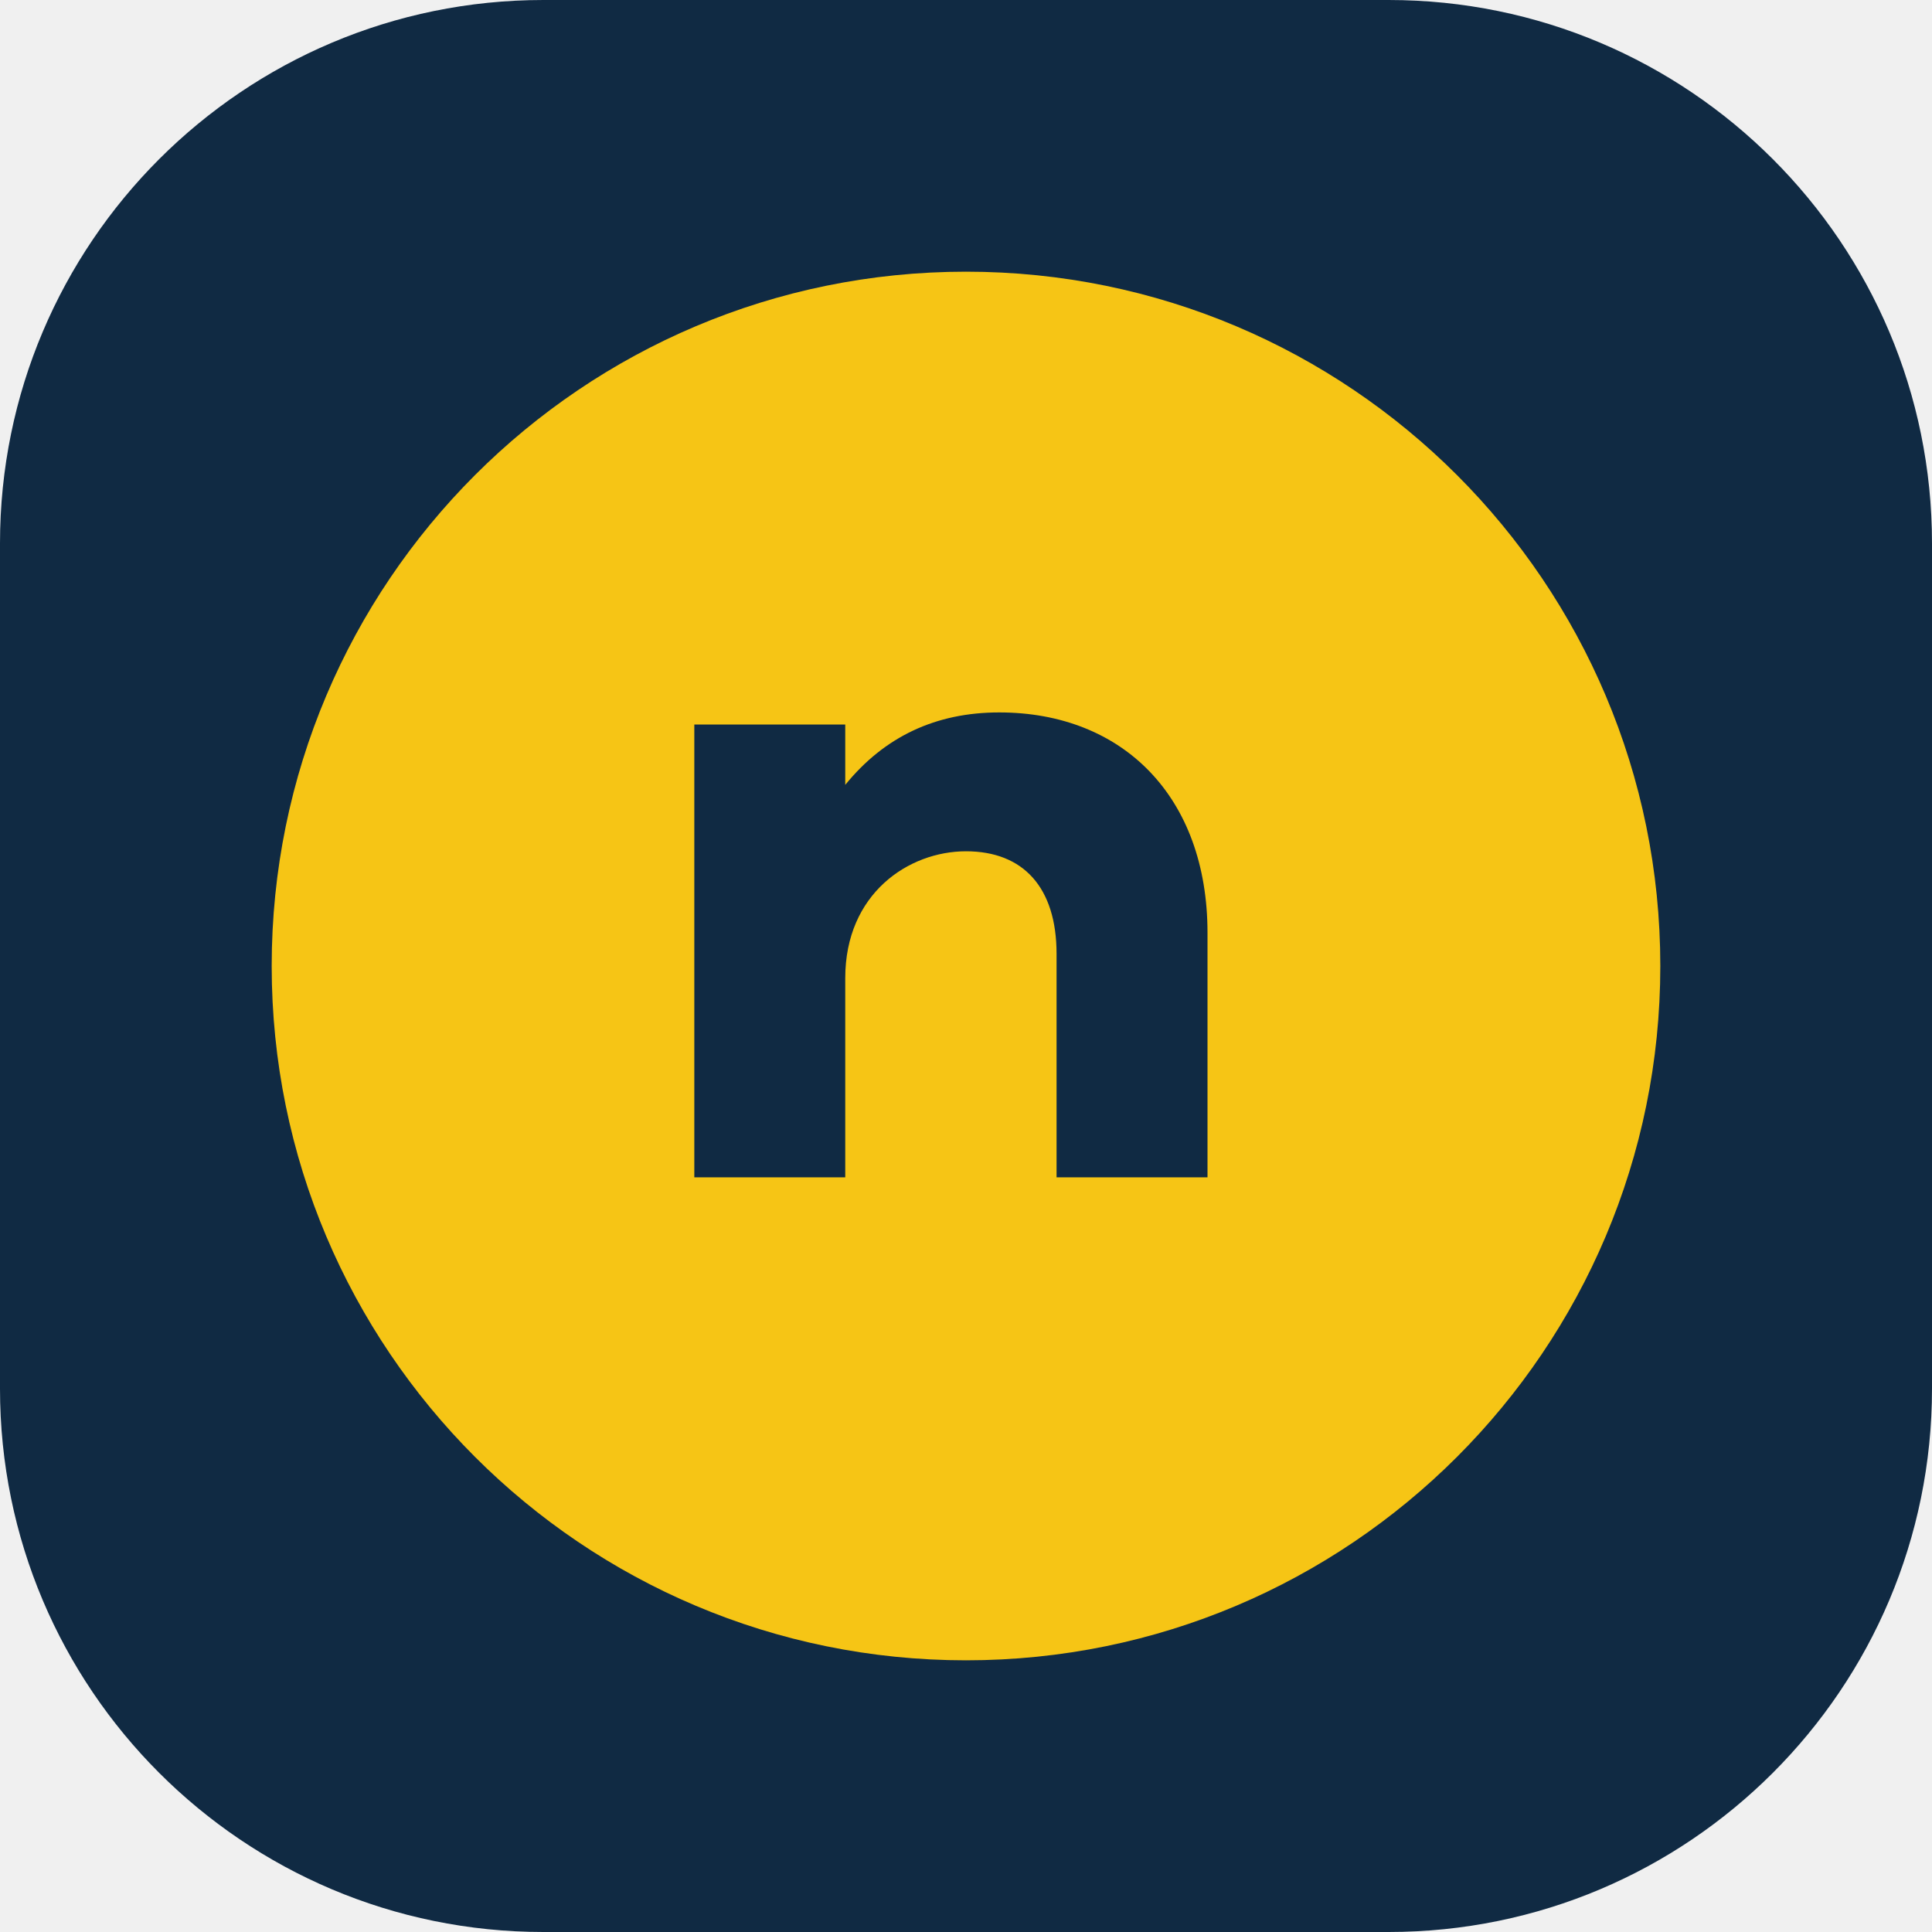
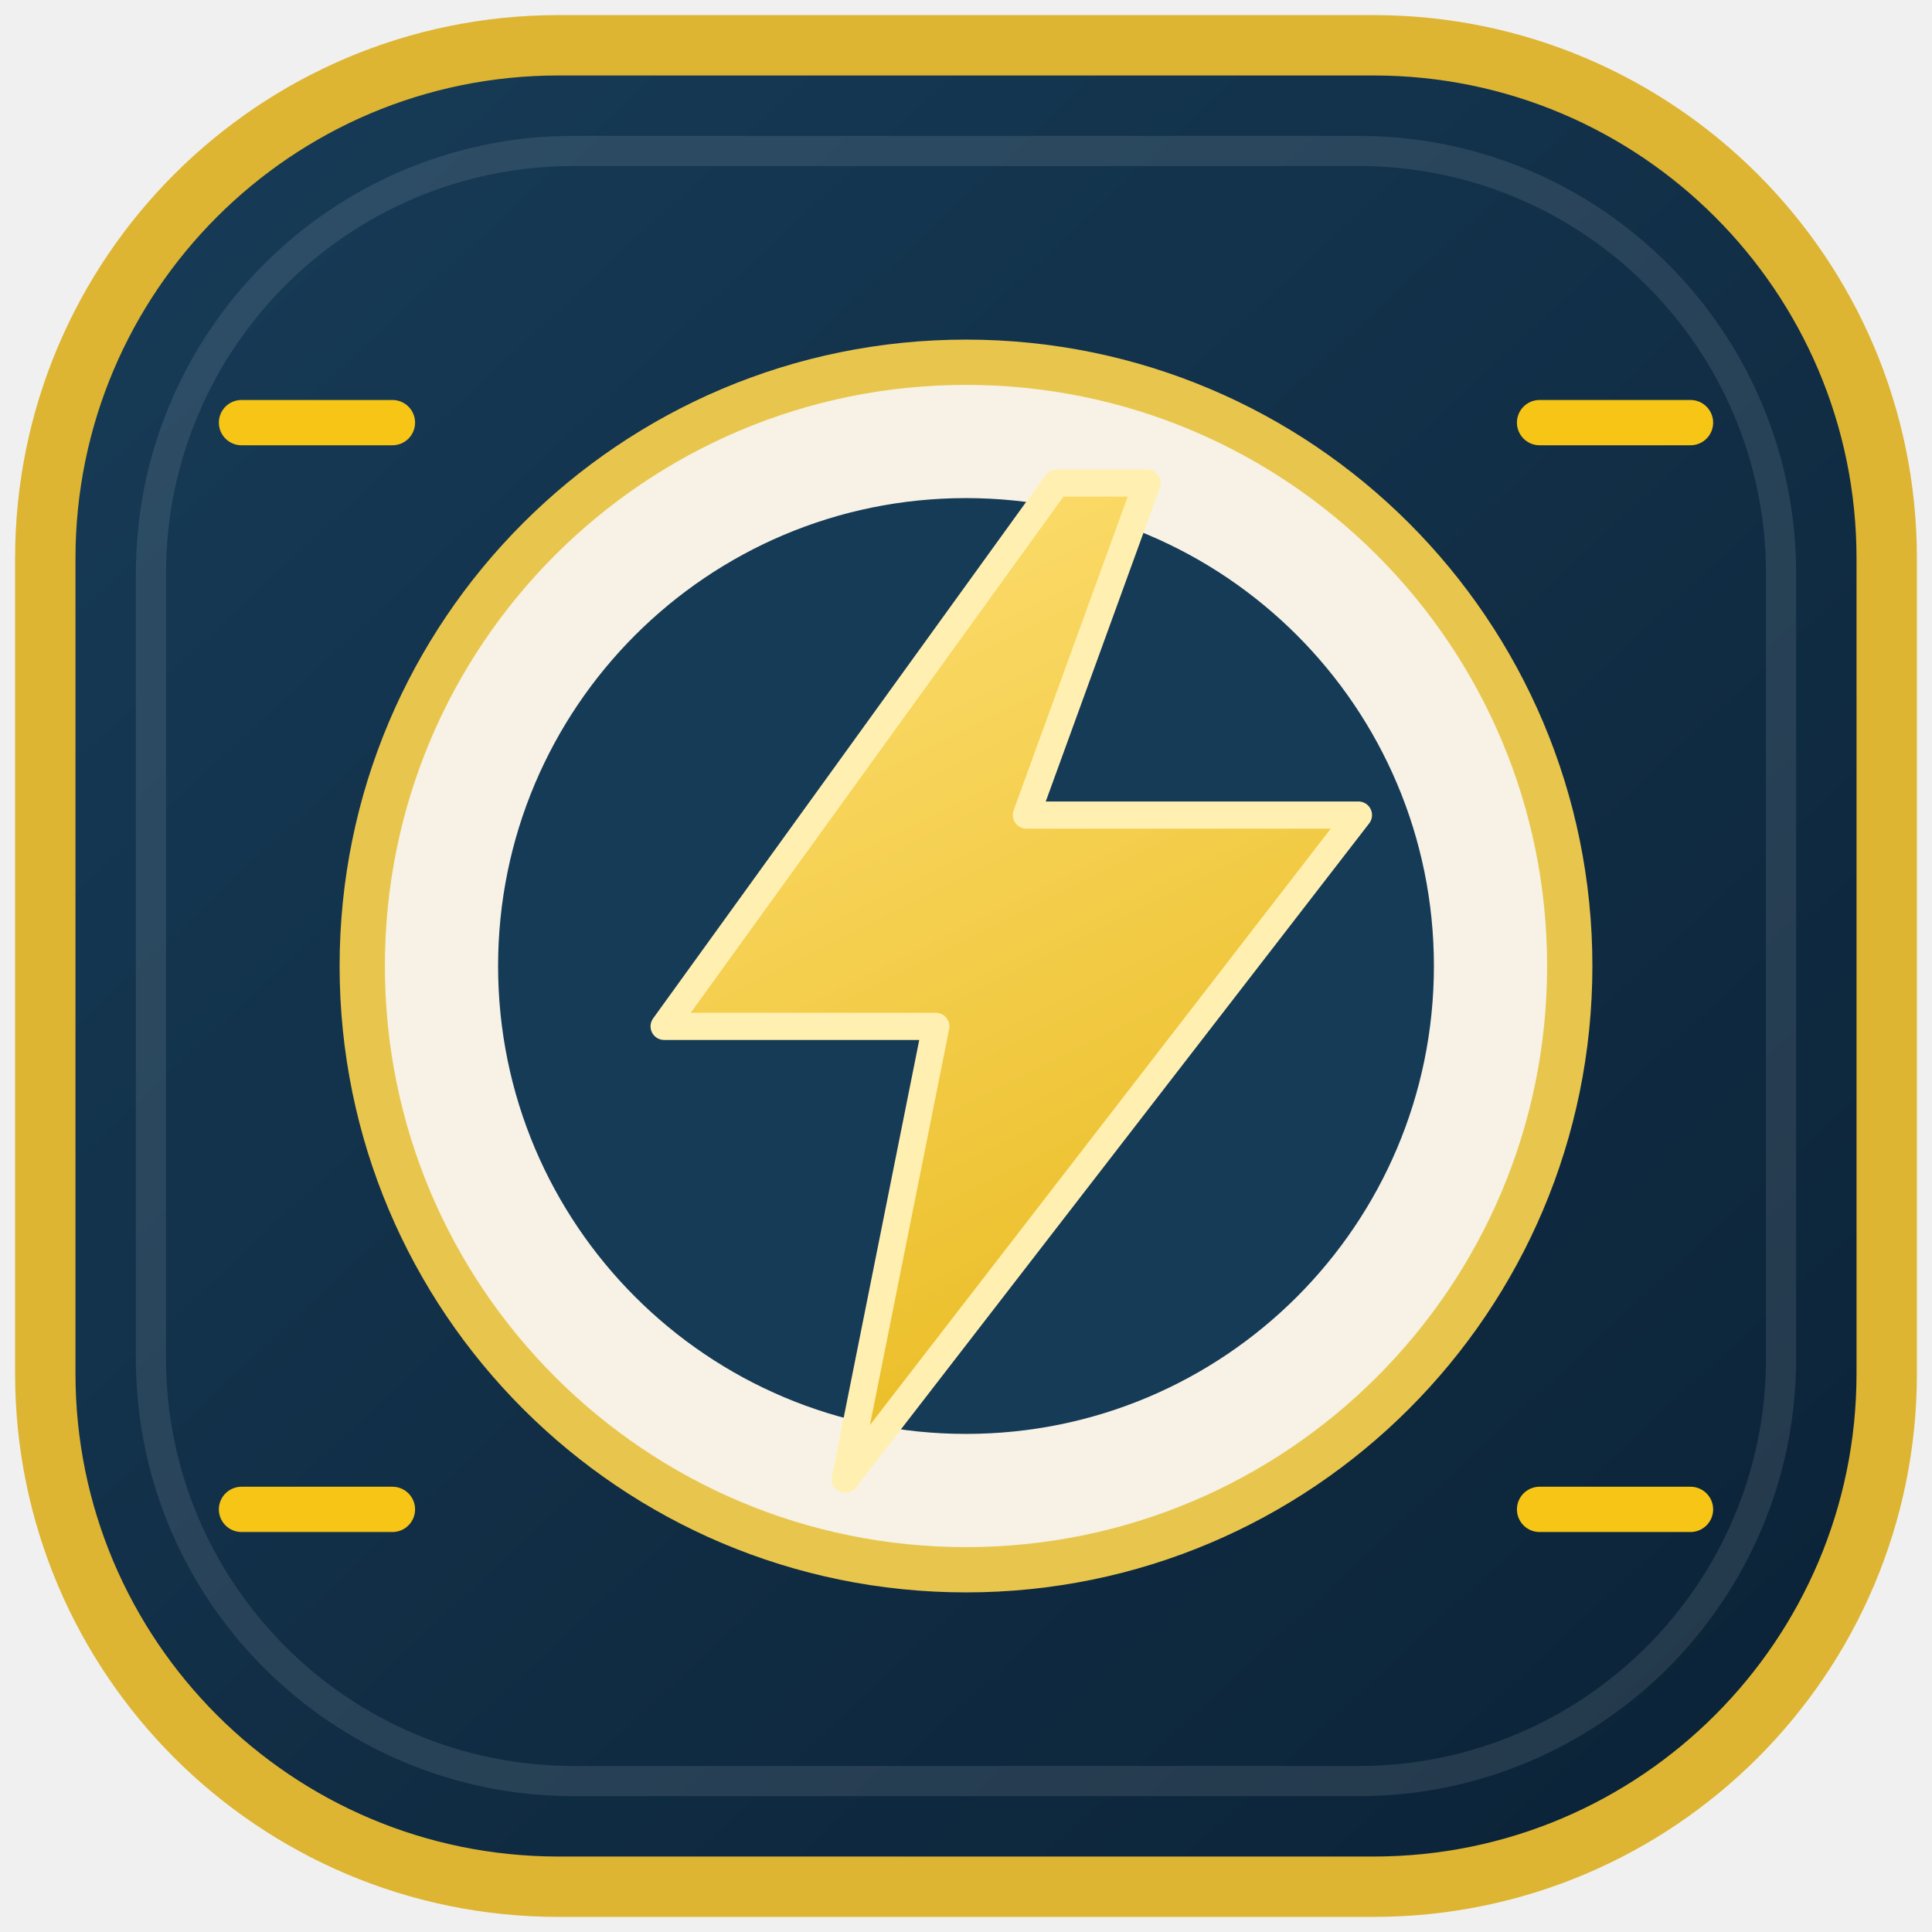
- <svg xmlns="http://www.w3.org/2000/svg" viewBox="0 0 64 64">
-   <rect width="64" height="64" rx="18" fill="#102a43" />
-   <circle cx="32" cy="32" r="23" fill="#f6c515" />
-   <path d="M23 39V24h5v2c1.3-1.6 3-2.4 5.1-2.4 4.1 0 6.9 2.8 6.9 7.3V39h-5v-7.4c0-2.2-1.1-3.4-3-3.4s-4 1.4-4 4.2V39z" fill="#102a43" />
+ <svg xmlns="http://www.w3.org/2000/svg" viewBox="0 0 64 64" fill="none" role="img" aria-labelledby="title">
+   <defs>
+     <linearGradient id="navy" x1="5" y1="3" x2="60" y2="62" gradientUnits="userSpaceOnUse">
+       <stop stop-color="#173B57" />
+       <stop offset="1" stop-color="#0B2236" />
+     </linearGradient>
+     <linearGradient id="bolt" x1="24" y1="13" x2="43" y2="51" gradientUnits="userSpaceOnUse">
+       <stop stop-color="#FFE27A" />
+       <stop offset="1" stop-color="#E6B514" />
+     </linearGradient>
+   </defs>
+   <rect x="1.5" y="1.5" width="61" height="61" rx="17" fill="url(#navy)" stroke="#DDB532" stroke-width="2" />
+   <rect x="5" y="5" width="54" height="54" rx="14" stroke="#FFFFFF" stroke-opacity=".1" />
+   <circle cx="32" cy="32" r="20" fill="#F7F2E5" stroke="#E8C64D" stroke-width="1.5" />
+   <circle cx="32" cy="32" r="15.5" fill="#163B57" />
+   <path d="M35 16 22 34h9l-3 15 17-22H34l4-11h-3Z" fill="url(#bolt)" stroke="#FFF0B1" stroke-width=".9" stroke-linejoin="round" />
+   <path d="M8 14h5m38 0h5M8 50h5m38 0h5" stroke="#F6C515" stroke-width="1.5" stroke-linecap="round" />
</svg>
